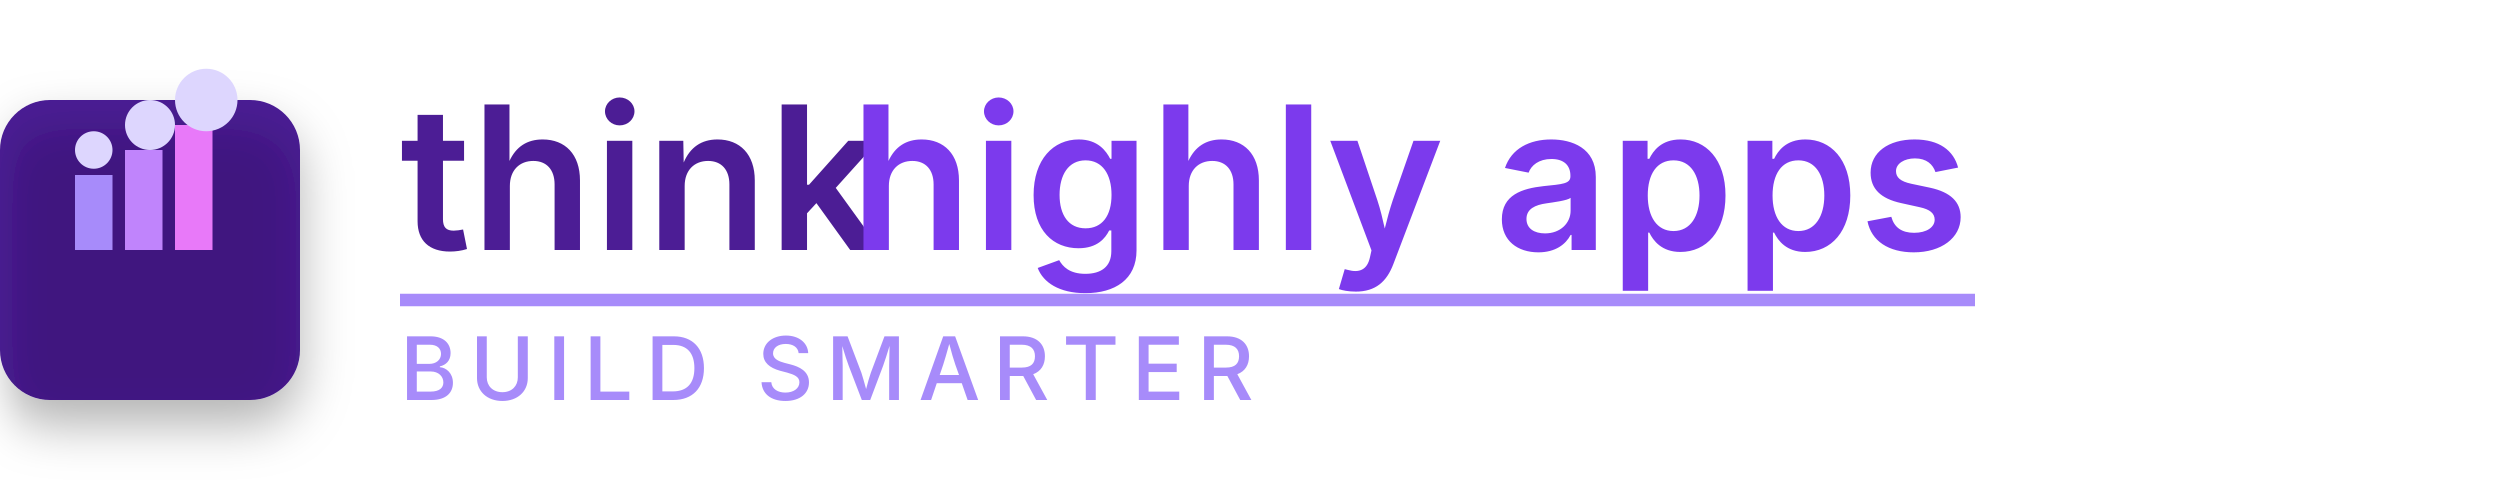
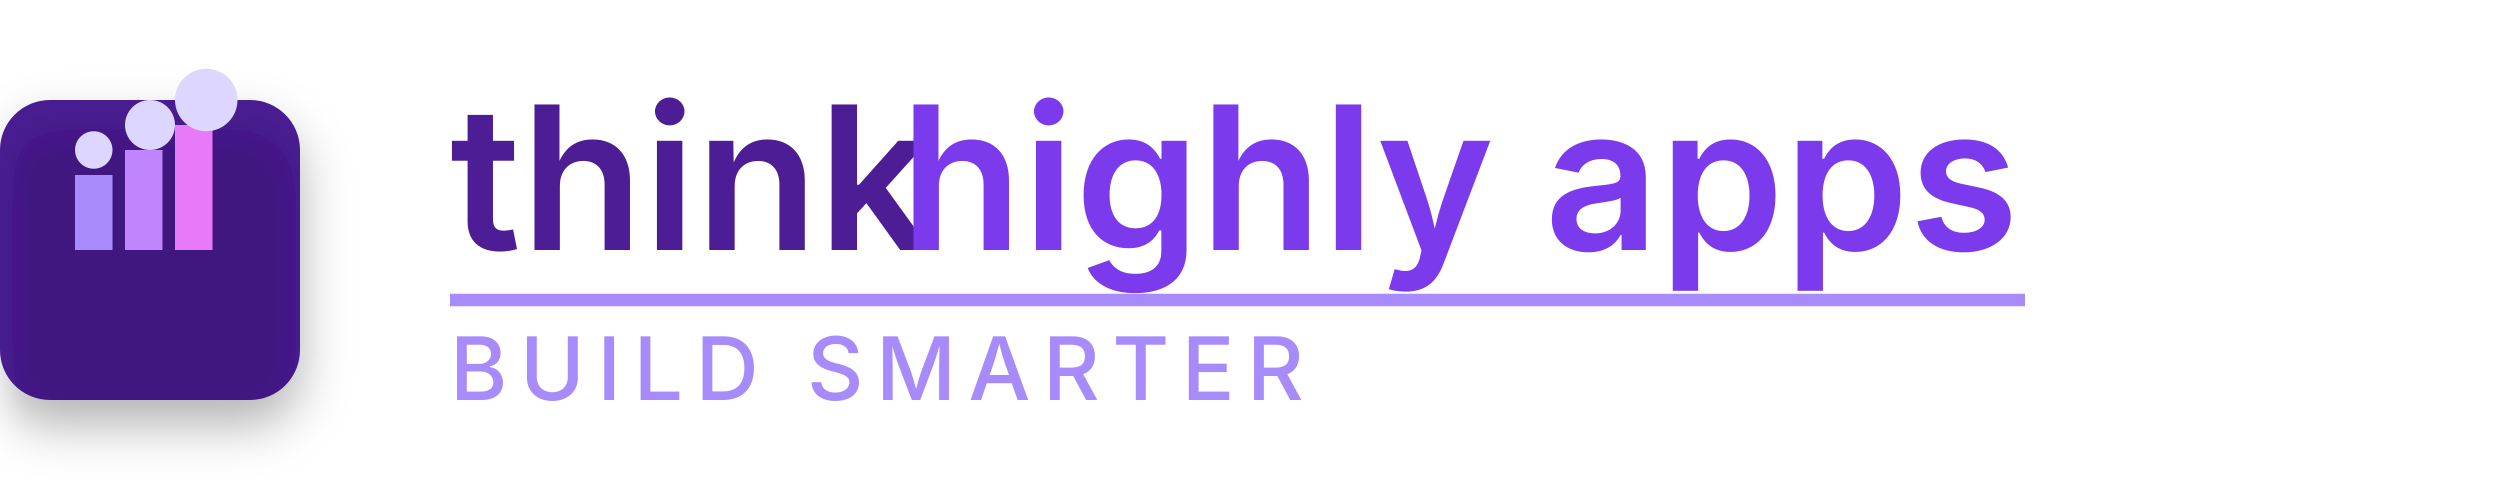
<svg xmlns="http://www.w3.org/2000/svg" width="200" height="40" viewBox="0 0 200 40" fill="none">
  <g id="logo-icon">
    <defs>
      <filter id="shadow" x="-50%" y="-50%" width="200%" height="200%">
        <feGaussianBlur in="SourceAlpha" stdDeviation="2" />
        <feOffset dx="0" dy="2" result="offsetblur" />
        <feFlood flood-color="#000000" flood-opacity="0.3" />
        <feComposite in2="offsetblur" operator="in" />
        <feMerge>
          <feMergeNode in="SourceGraphic" />
          <feMergeNode in="Shadow" />
        </feMerge>
      </filter>
    </defs>
    <rect x="0" y="8" width="24" height="24" rx="4" fill="#4C1D95" filter="url(#shadow)" />
    <rect x="6" y="14" width="3" height="6" fill="#A78BFA" />
    <rect x="10" y="12" width="3" height="8" fill="#C084FC" />
    <rect x="14" y="10" width="3" height="10" fill="#E879F9" />
    <circle cx="7.5" cy="12" r="1.5" fill="#DDD6FE" />
    <circle cx="12" cy="10" r="2" fill="#DDD6FE" />
    <circle cx="16.5" cy="8" r="2.5" fill="#DDD6FE" />
  </g>
  <g id="company-text">
-     <text x="32" y="20" font-family="Inter, sans-serif" font-size="16" font-weight="600" fill="#4C1D95">
+     <text x="36" y="20" font-family="Inter, sans-serif" font-size="16" font-weight="600" fill="#4C1D95">
      think
    </text>
-     <text x="68" y="20" font-family="Inter, sans-serif" font-size="16" font-weight="600" fill="#7C3AED">
+     <text x="72" y="20" font-family="Inter, sans-serif" font-size="16" font-weight="600" fill="#7C3AED">
      highly apps
    </text>
-     <line x1="32" y1="24" x2="158" y2="24" stroke="#A78BFA" stroke-width="1" />
-     <text x="32" y="32" font-family="Inter, sans-serif" font-size="7" font-weight="500" fill="#A78BFA" letter-spacing="1">
+     <line x1="36" y1="24" x2="162" y2="24" stroke="#A78BFA" stroke-width="1" />
+     <text x="36" y="32" font-family="Inter, sans-serif" font-size="7" font-weight="500" fill="#A78BFA" letter-spacing="1">
      BUILD SMARTER
    </text>
  </g>
</svg>
